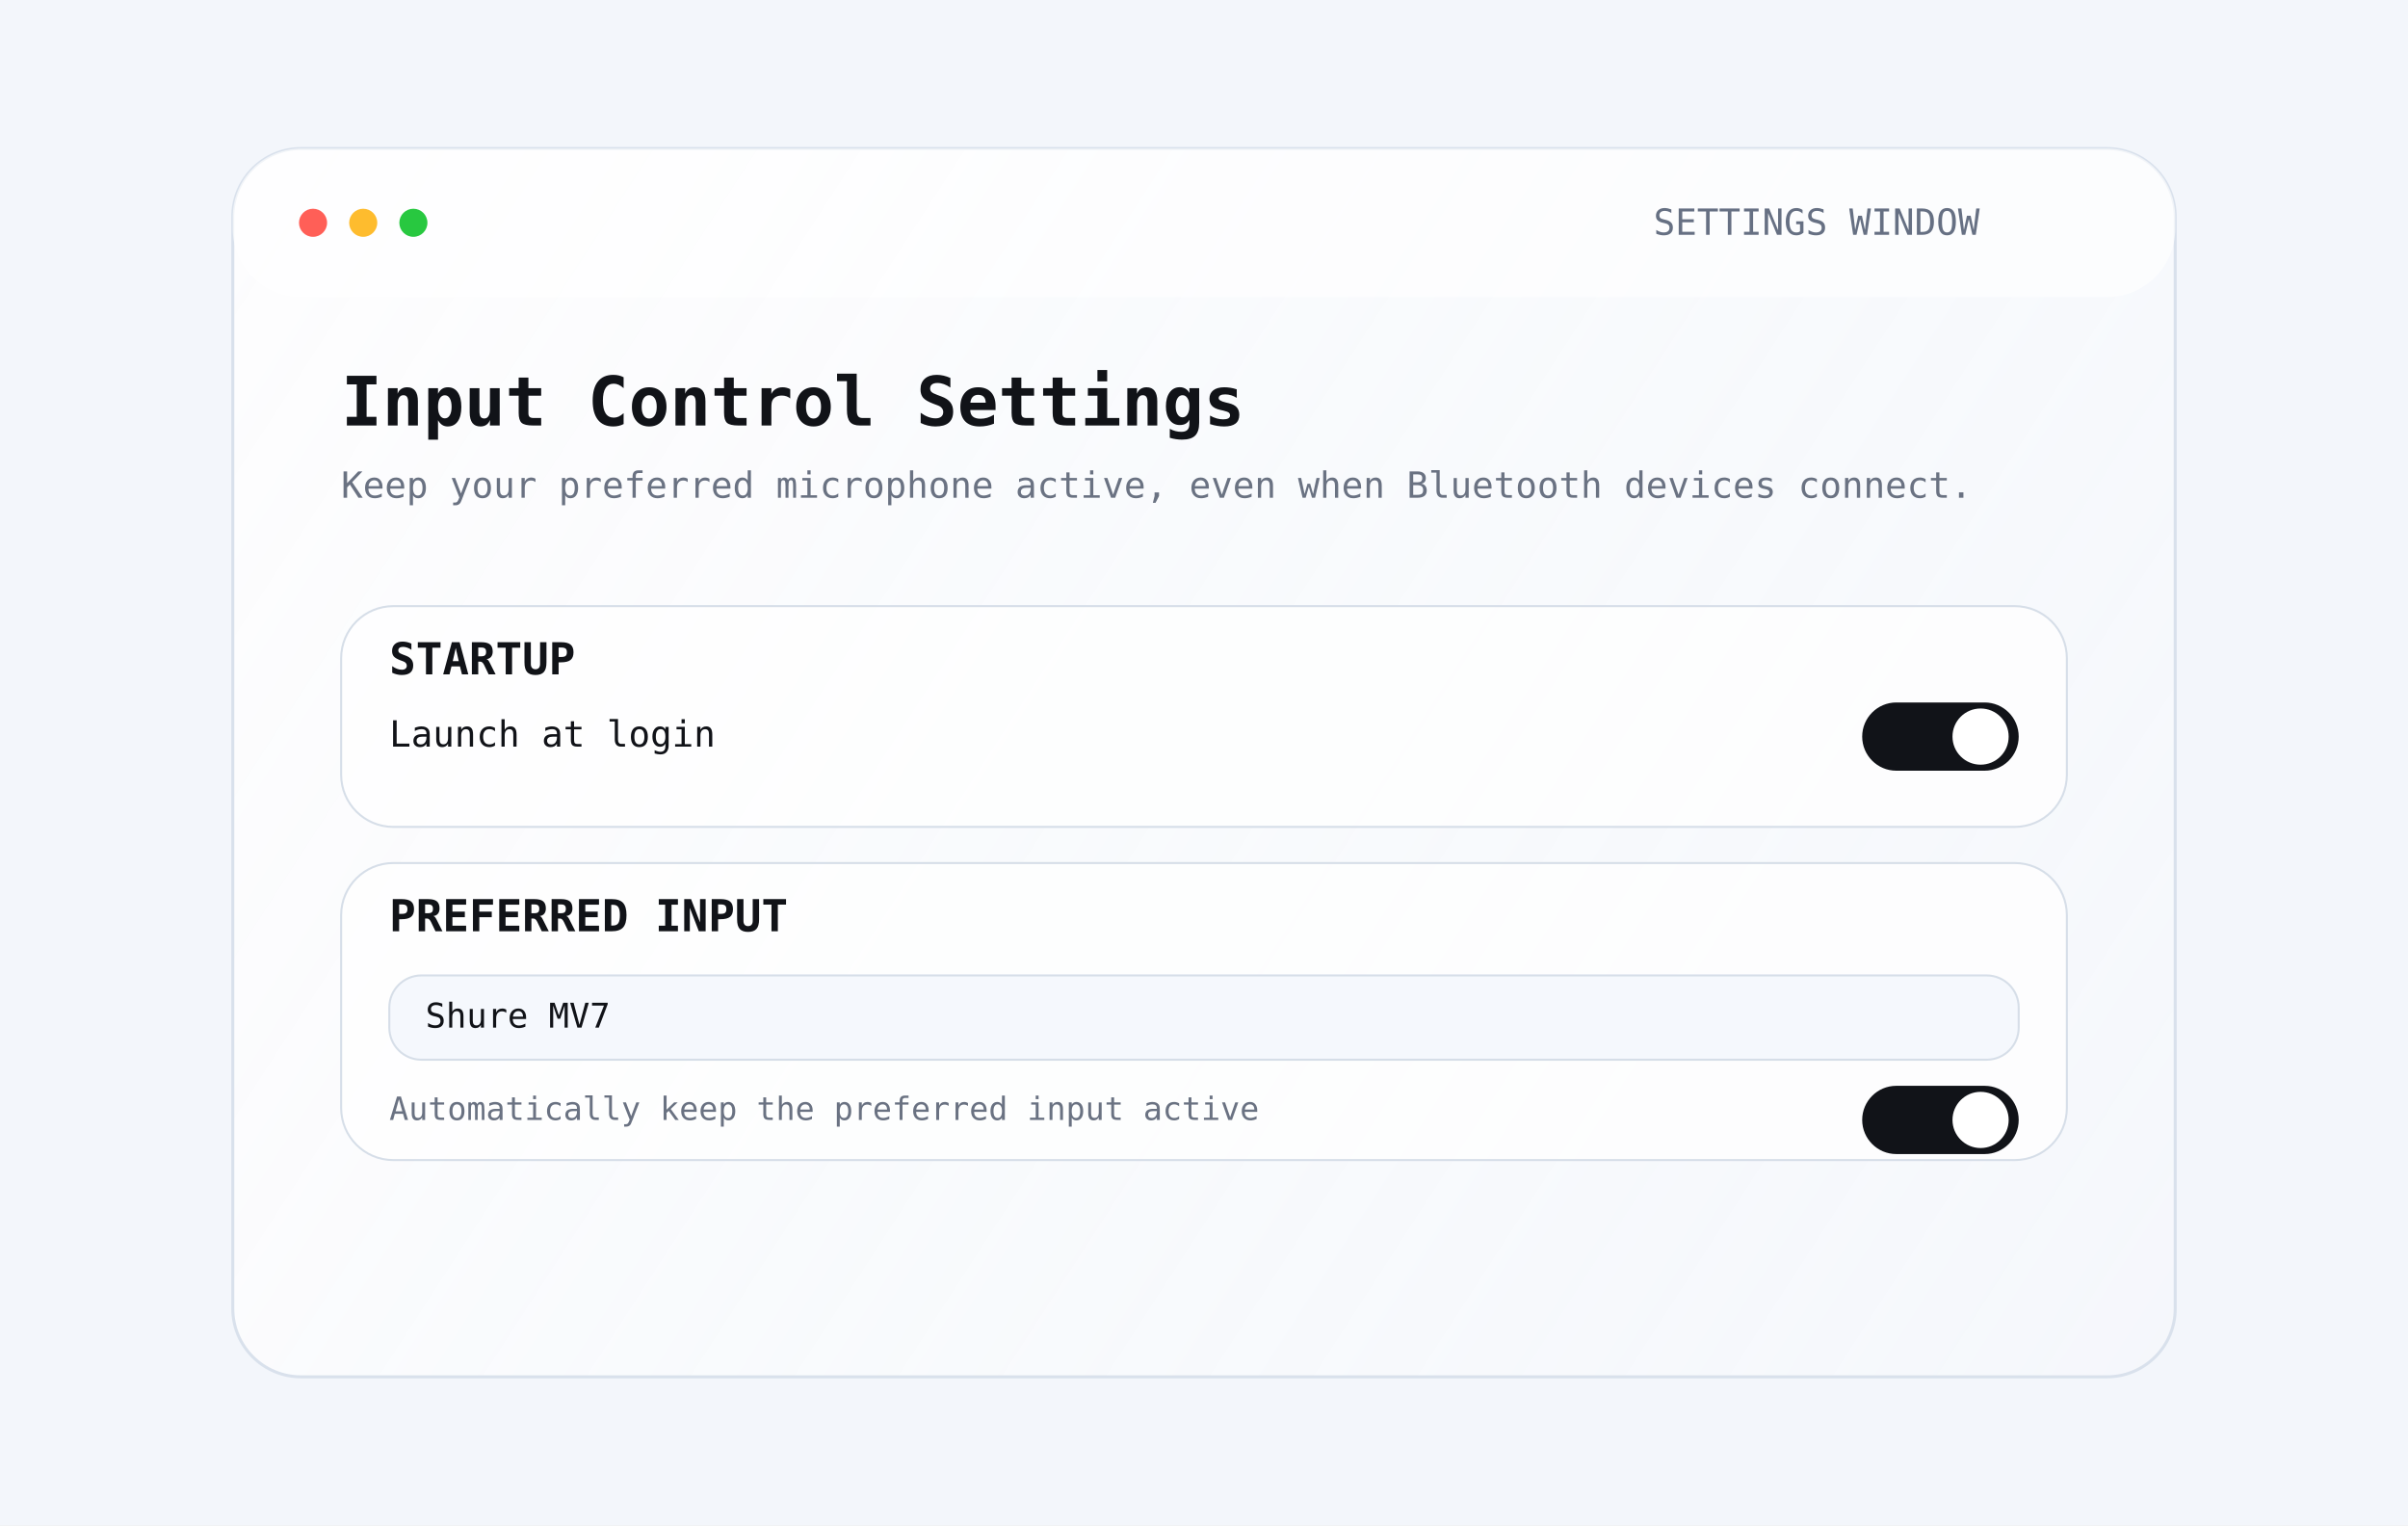
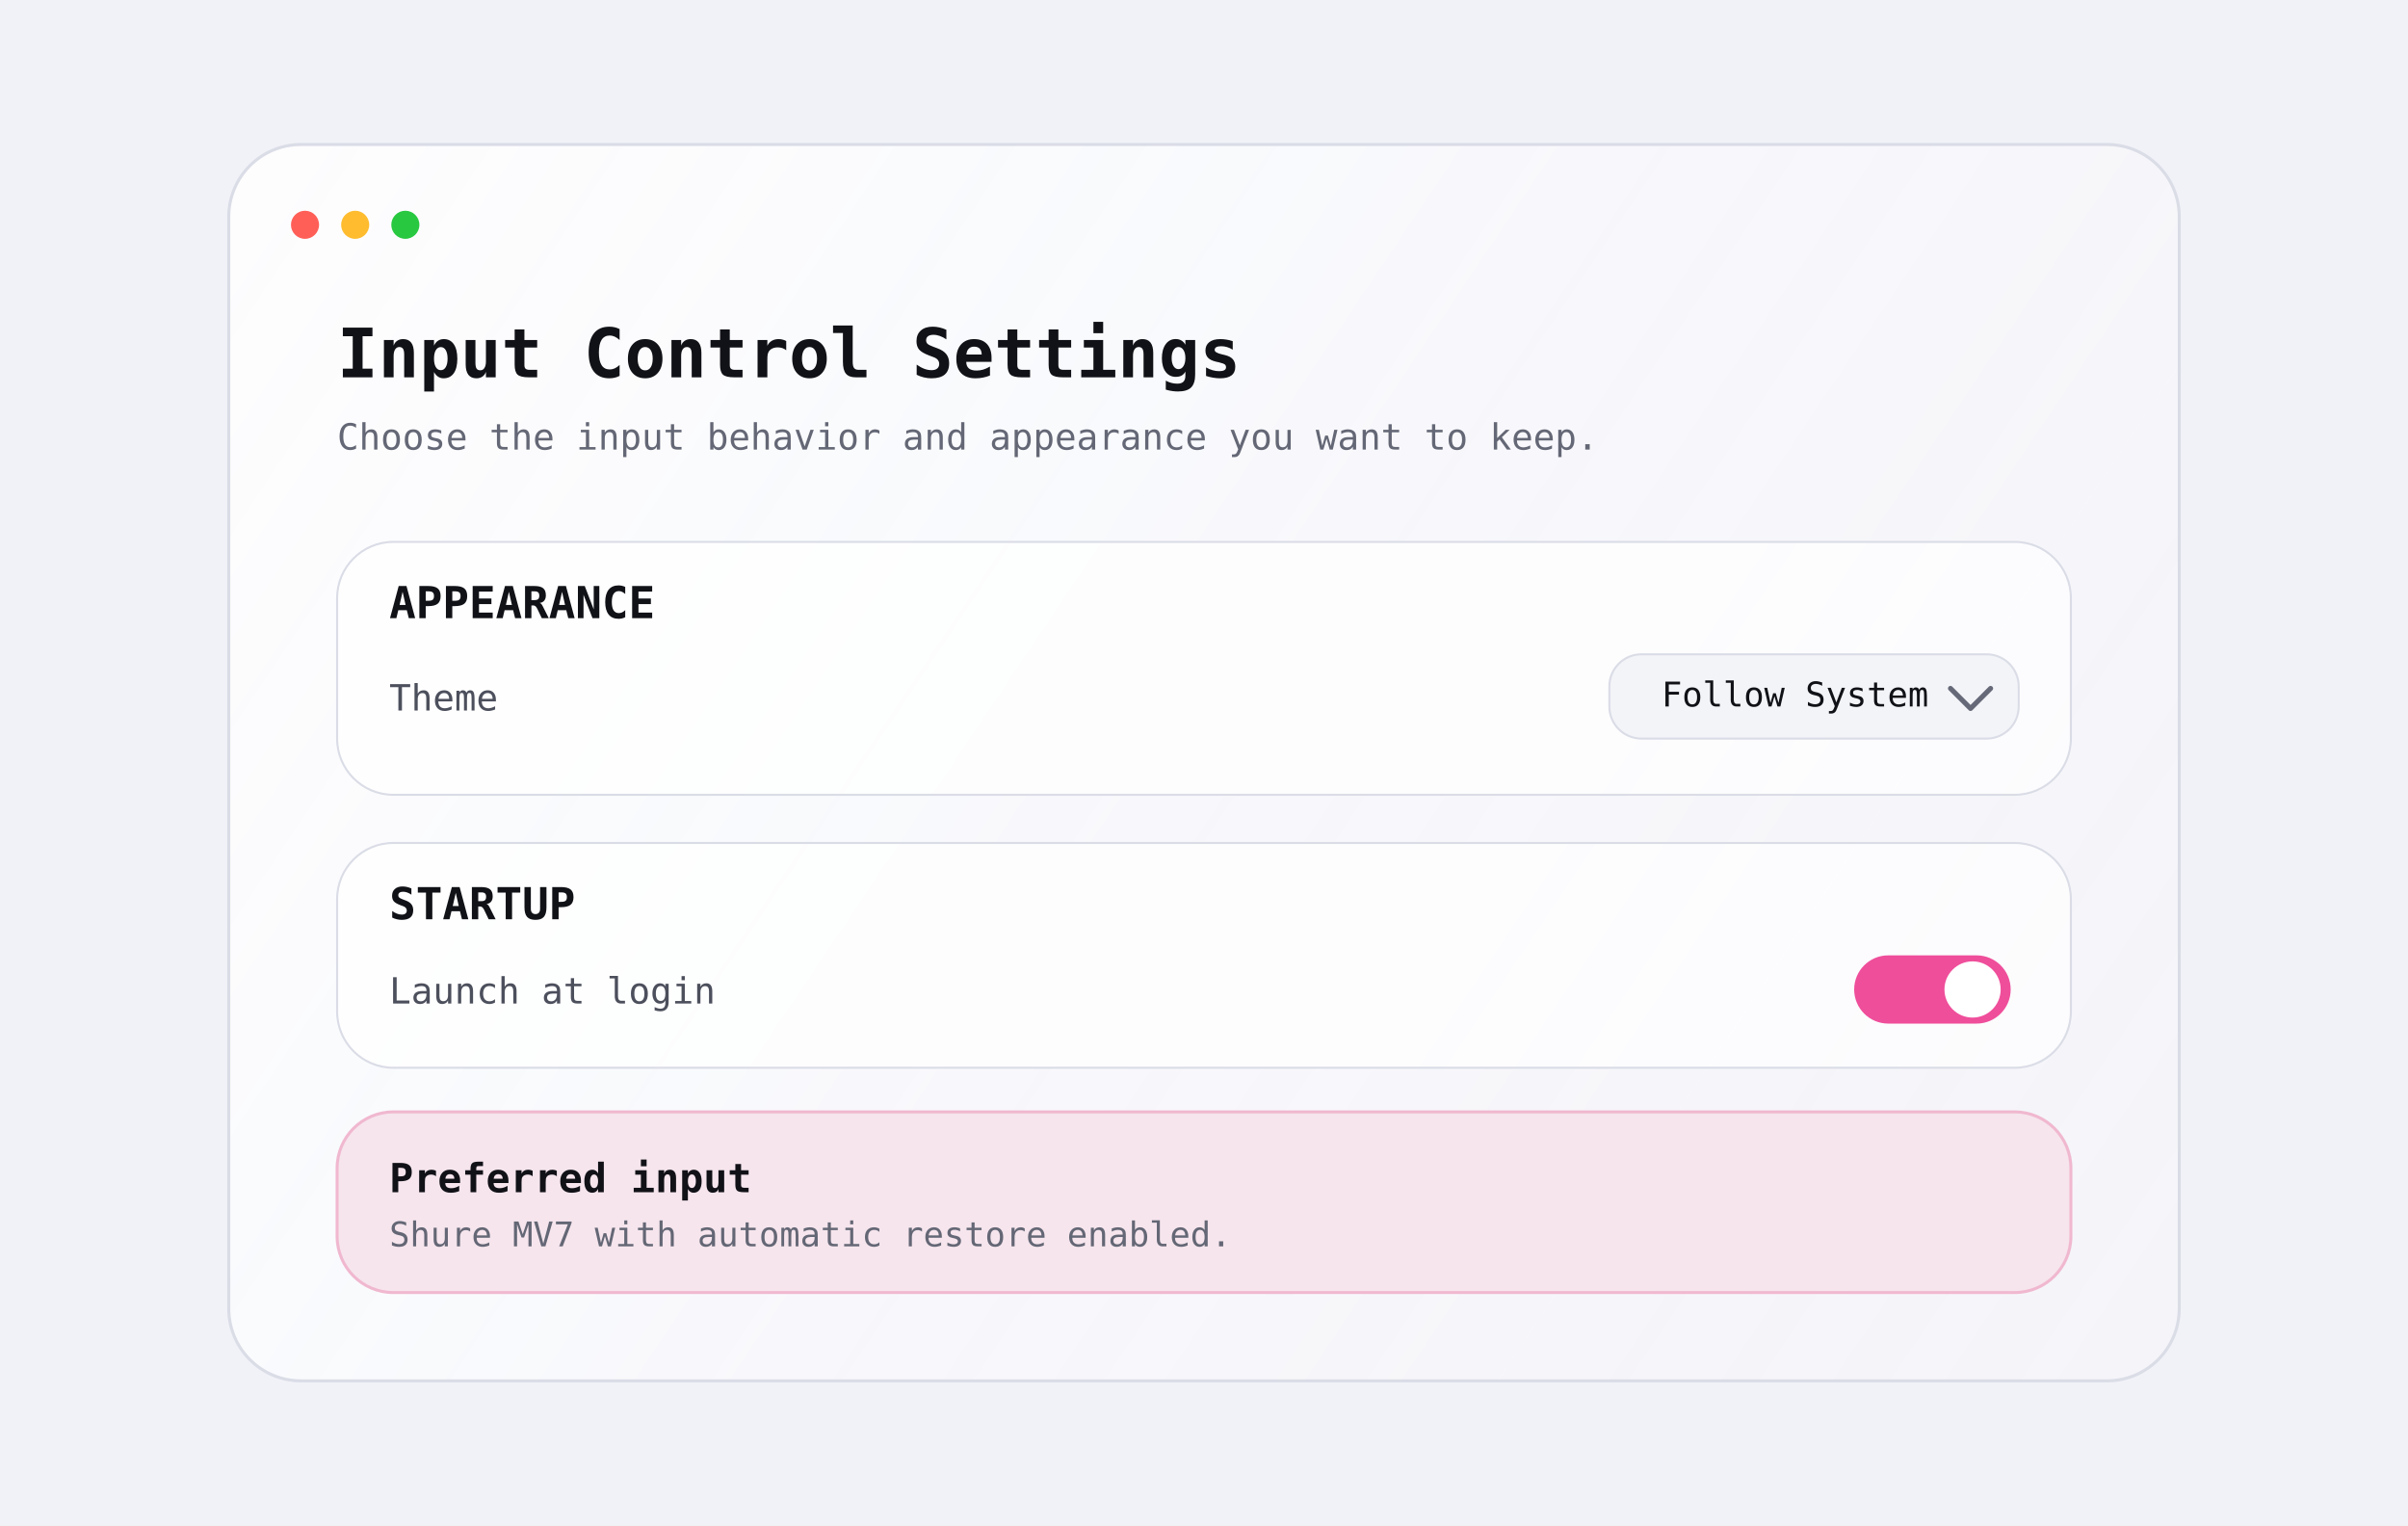
<svg xmlns="http://www.w3.org/2000/svg" width="1200" height="760" viewBox="0 0 1200 760" fill="none">
  <defs>
-     <linearGradient id="shell" x1="128" y1="92" x2="1058" y2="694" gradientUnits="userSpaceOnUse">
-       <stop stop-color="#FFFFFF" stop-opacity="0.82" />
-       <stop offset="1" stop-color="#F6F8FC" stop-opacity="0.72" />
+     <linearGradient id="shell" x1="132" y1="76" x2="1050" y2="692" gradientUnits="userSpaceOnUse">
+       <stop stop-color="#FFFFFF" stop-opacity="0.84" />
+       <stop offset="1" stop-color="#F5F5FA" stop-opacity="0.76" />
    </linearGradient>
  </defs>
-   <rect width="1200" height="760" fill="#F3F6FB" />
-   <rect x="116" y="74" width="968" height="612" rx="34" fill="url(#shell)" stroke="#D9E1EC" stroke-width="1.5" />
-   <rect x="116" y="74" width="968" height="74" rx="34" fill="#FFFFFF" fill-opacity="0.62" />
-   <circle cx="156" cy="111" r="7" fill="#FF5F57" />
-   <circle cx="181" cy="111" r="7" fill="#FEBC2E" />
-   <circle cx="206" cy="111" r="7" fill="#28C840" />
-   <text x="824" y="117" fill="#667083" font-family="ui-monospace, 'SFMono-Regular', 'SF Mono', Menlo, Monaco, Consolas, monospace" font-size="18">SETTINGS WINDOW</text>
-   <text x="170" y="212" fill="#111318" font-family="ui-monospace, 'SFMono-Regular', 'SF Mono', Menlo, Monaco, Consolas, monospace" font-size="34" font-weight="700">Input Control Settings</text>
-   <text x="170" y="248" fill="#6A7282" font-family="ui-monospace, 'SFMono-Regular', 'SF Mono', Menlo, Monaco, Consolas, monospace" font-size="18">Keep your preferred microphone active, even when Bluetooth devices connect.</text>
-   <g transform="translate(170 302)">
-     <rect width="860" height="110" rx="26" fill="white" fill-opacity="0.74" stroke="#D6DEE8" />
-     <text x="24" y="34" fill="#111318" font-family="ui-monospace, 'SFMono-Regular', 'SF Mono', Menlo, Monaco, Consolas, monospace" font-size="22" font-weight="700">STARTUP</text>
-     <text x="24" y="70" fill="#111318" font-family="ui-monospace, 'SFMono-Regular', 'SF Mono', Menlo, Monaco, Consolas, monospace" font-size="18">Launch at login</text>
-     <rect x="758" y="48" width="78" height="34" rx="17" fill="#111318" />
-     <circle cx="817" cy="65" r="14" fill="white" />
+   <rect width="1200" height="760" fill="#F1F2F8" />
+   <rect x="114" y="72" width="972" height="616" rx="36" fill="url(#shell)" stroke="#DADCE6" stroke-width="1.5" />
+   <circle cx="152" cy="112" r="7" fill="#FF5F57" />
+   <circle cx="177" cy="112" r="7" fill="#FEBC2E" />
+   <circle cx="202" cy="112" r="7" fill="#28C840" />
+   <text x="168" y="188" fill="#111217" font-family="ui-monospace, 'SFMono-Regular', 'SF Mono', Menlo, Monaco, Consolas, monospace" font-size="34" font-weight="700">Input Control Settings</text>
+   <text x="168" y="224" fill="#646775" font-family="ui-monospace, 'SFMono-Regular', 'SF Mono', Menlo, Monaco, Consolas, monospace" font-size="18">Choose the input behavior and appearance you want to keep.</text>
+   <g transform="translate(168 270)">
+     <rect width="864" height="126" rx="28" fill="#FFFFFF" fill-opacity="0.72" stroke="#DADCE6" />
+     <text x="26" y="38" fill="#111217" font-family="ui-monospace, 'SFMono-Regular', 'SF Mono', Menlo, Monaco, Consolas, monospace" font-size="22" font-weight="700">APPEARANCE</text>
+     <text x="26" y="84" fill="#4C4F5C" font-family="ui-monospace, 'SFMono-Regular', 'SF Mono', Menlo, Monaco, Consolas, monospace" font-size="18">Theme</text>
+     <rect x="634" y="56" width="204" height="42" rx="16" fill="#F3F4F8" stroke="#DADCE6" />
+     <text x="660" y="82" fill="#111217" font-family="ui-monospace, 'SFMono-Regular', 'SF Mono', Menlo, Monaco, Consolas, monospace" font-size="17">Follow System</text>
+     <path d="M804 73L814 83L824 73" stroke="#666978" stroke-width="2.5" stroke-linecap="round" stroke-linejoin="round" />
  </g>
-   <g transform="translate(170 430)">
-     <rect width="860" height="148" rx="26" fill="white" fill-opacity="0.74" stroke="#D6DEE8" />
-     <text x="24" y="34" fill="#111318" font-family="ui-monospace, 'SFMono-Regular', 'SF Mono', Menlo, Monaco, Consolas, monospace" font-size="22" font-weight="700">PREFERRED INPUT</text>
-     <rect x="24" y="56" width="812" height="42" rx="16" fill="#F5F8FD" stroke="#D6DEE8" />
-     <text x="42" y="82" fill="#111318" font-family="ui-monospace, 'SFMono-Regular', 'SF Mono', Menlo, Monaco, Consolas, monospace" font-size="17">Shure MV7</text>
-     <text x="24" y="128" fill="#6A7282" font-family="ui-monospace, 'SFMono-Regular', 'SF Mono', Menlo, Monaco, Consolas, monospace" font-size="16">Automatically keep the preferred input active</text>
-     <rect x="758" y="111" width="78" height="34" rx="17" fill="#111318" />
-     <circle cx="817" cy="128" r="14" fill="white" />
+   <g transform="translate(168 420)">
+     <rect width="864" height="112" rx="28" fill="#FFFFFF" fill-opacity="0.72" stroke="#DADCE6" />
+     <text x="26" y="38" fill="#111217" font-family="ui-monospace, 'SFMono-Regular', 'SF Mono', Menlo, Monaco, Consolas, monospace" font-size="22" font-weight="700">STARTUP</text>
+     <text x="26" y="80" fill="#4C4F5C" font-family="ui-monospace, 'SFMono-Regular', 'SF Mono', Menlo, Monaco, Consolas, monospace" font-size="18">Launch at login</text>
+     <rect x="756" y="56" width="78" height="34" rx="17" fill="#EF4E9B" />
+     <circle cx="815" cy="73" r="14" fill="white" />
+   </g>
+   <g transform="translate(168 554)">
+     <rect width="864" height="90" rx="28" fill="#F6E5ED" stroke="#F0B8CF" stroke-width="1.5" />
+     <text x="26" y="40" fill="#111217" font-family="ui-monospace, 'SFMono-Regular', 'SF Mono', Menlo, Monaco, Consolas, monospace" font-size="20" font-weight="700">Preferred input</text>
+     <text x="26" y="67" fill="#646775" font-family="ui-monospace, 'SFMono-Regular', 'SF Mono', Menlo, Monaco, Consolas, monospace" font-size="17">Shure MV7 with automatic restore enabled.</text>
  </g>
</svg>
